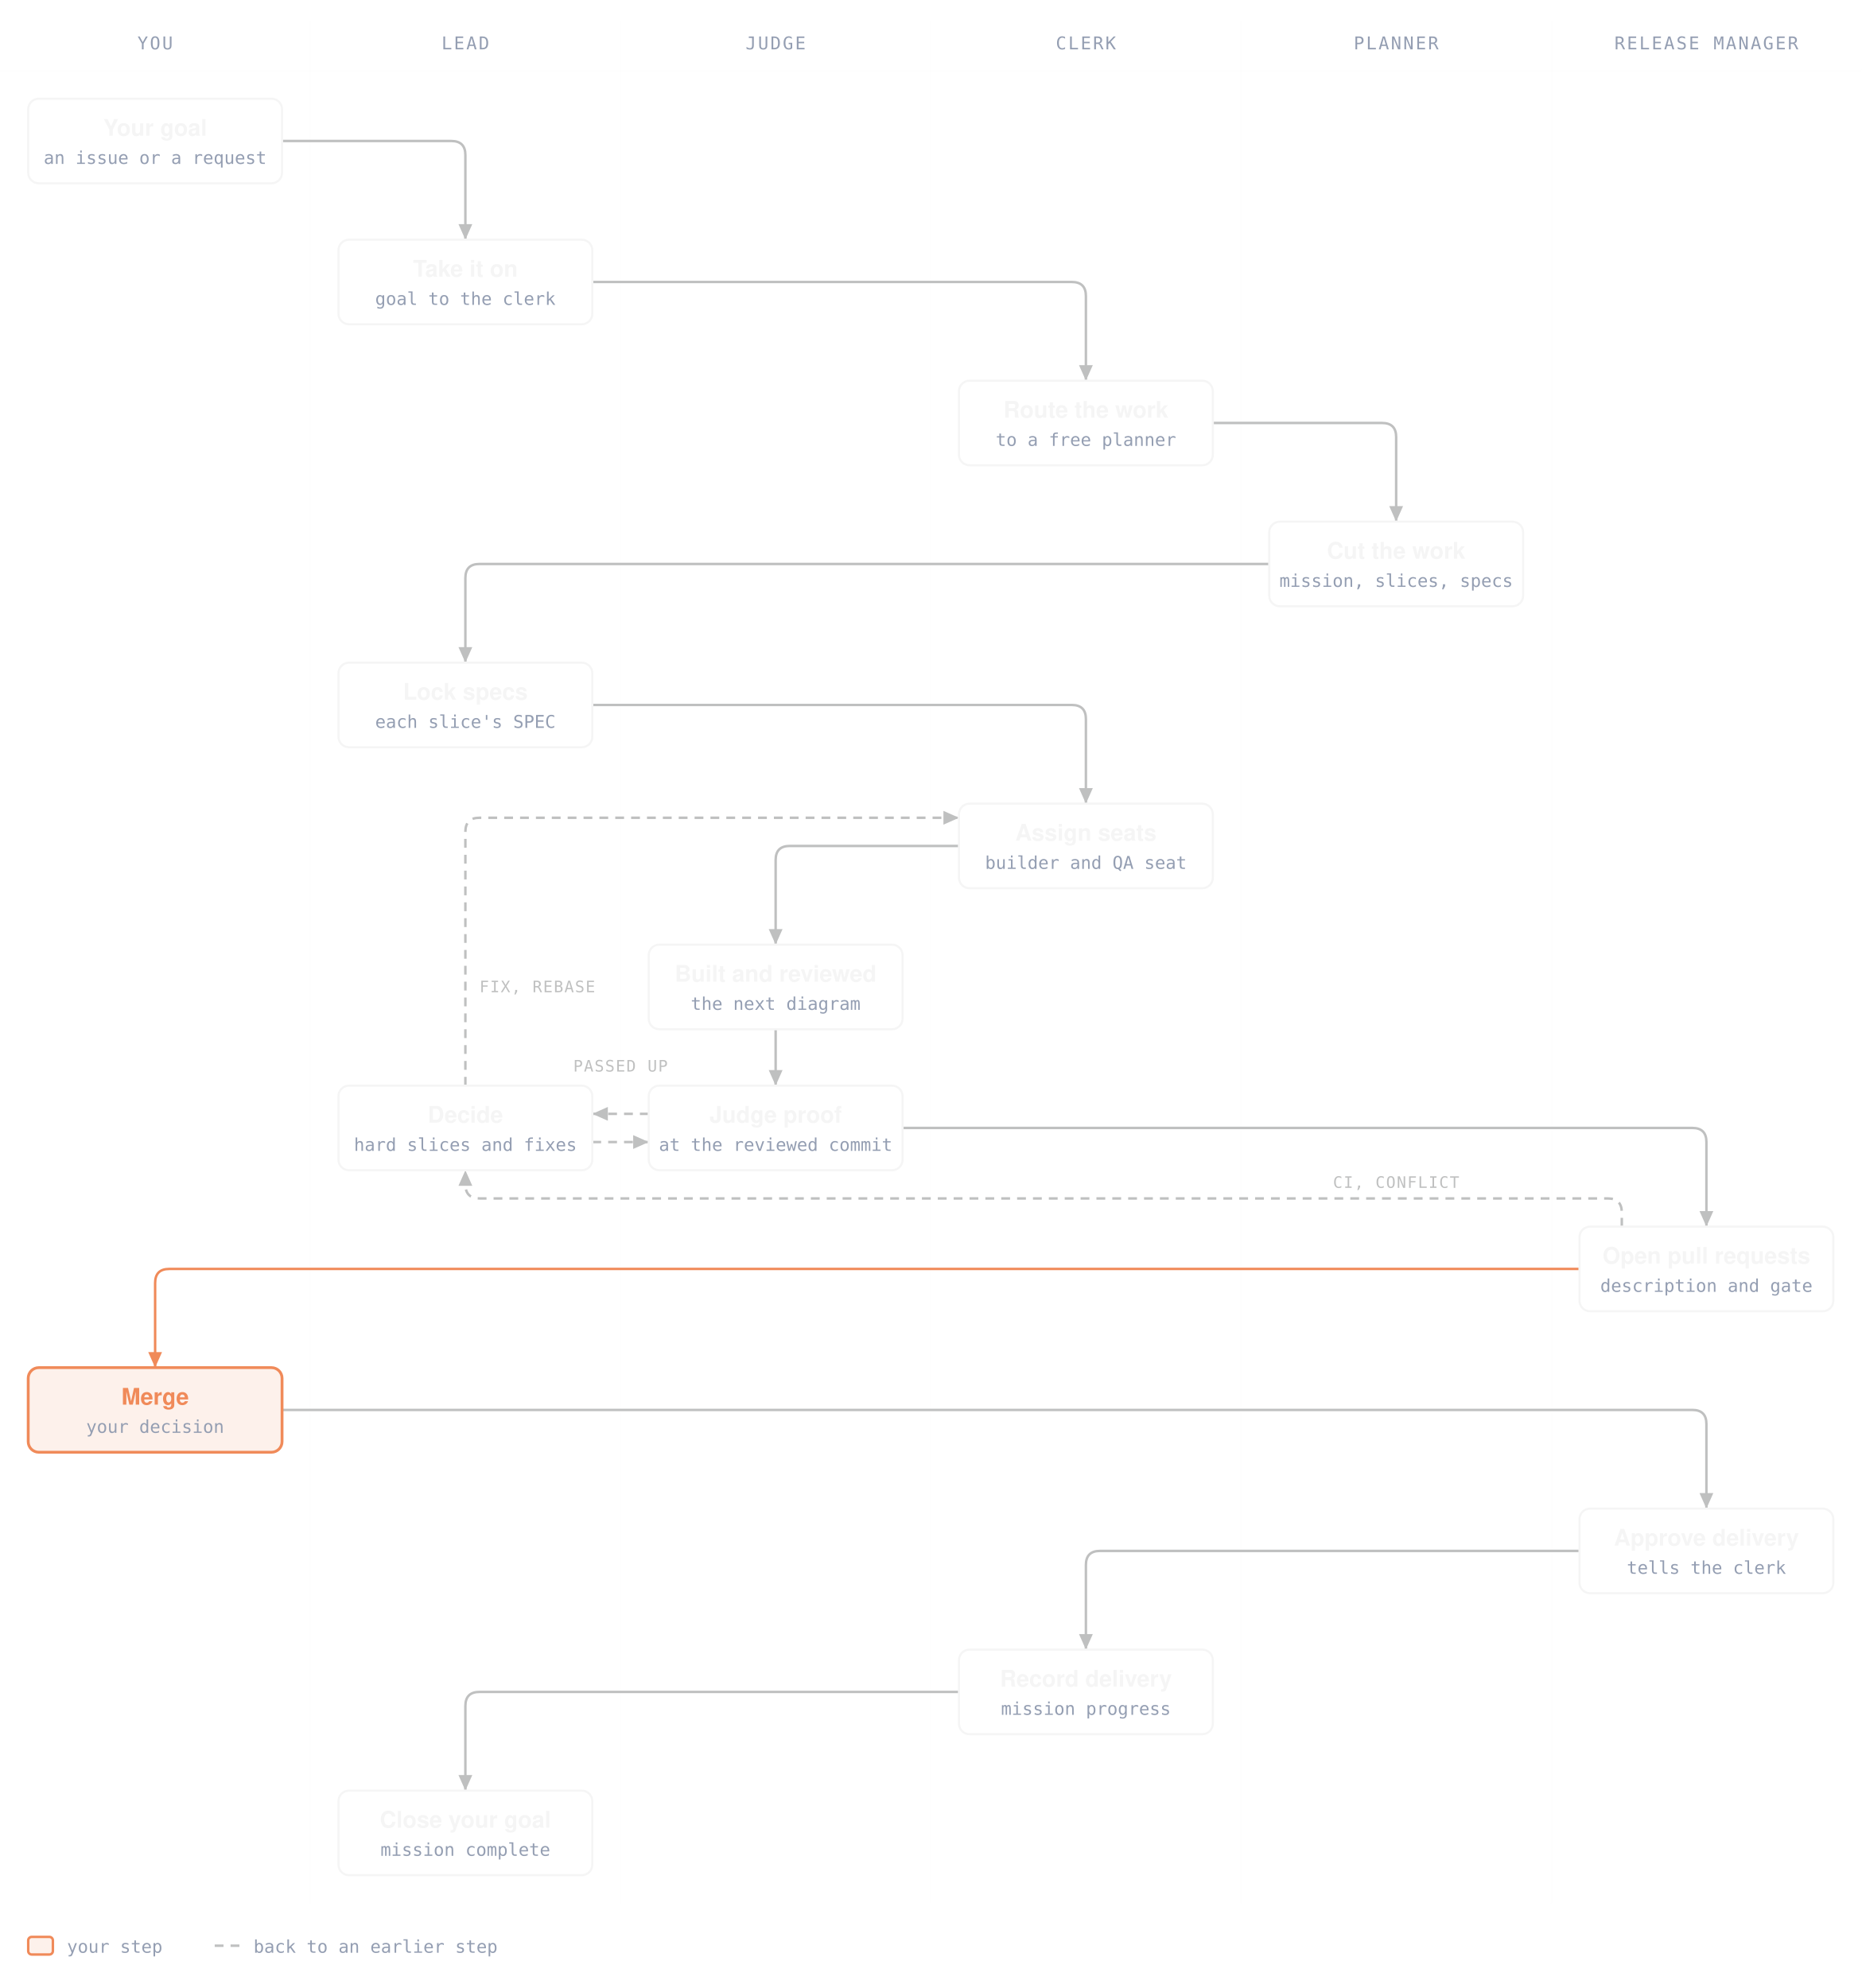
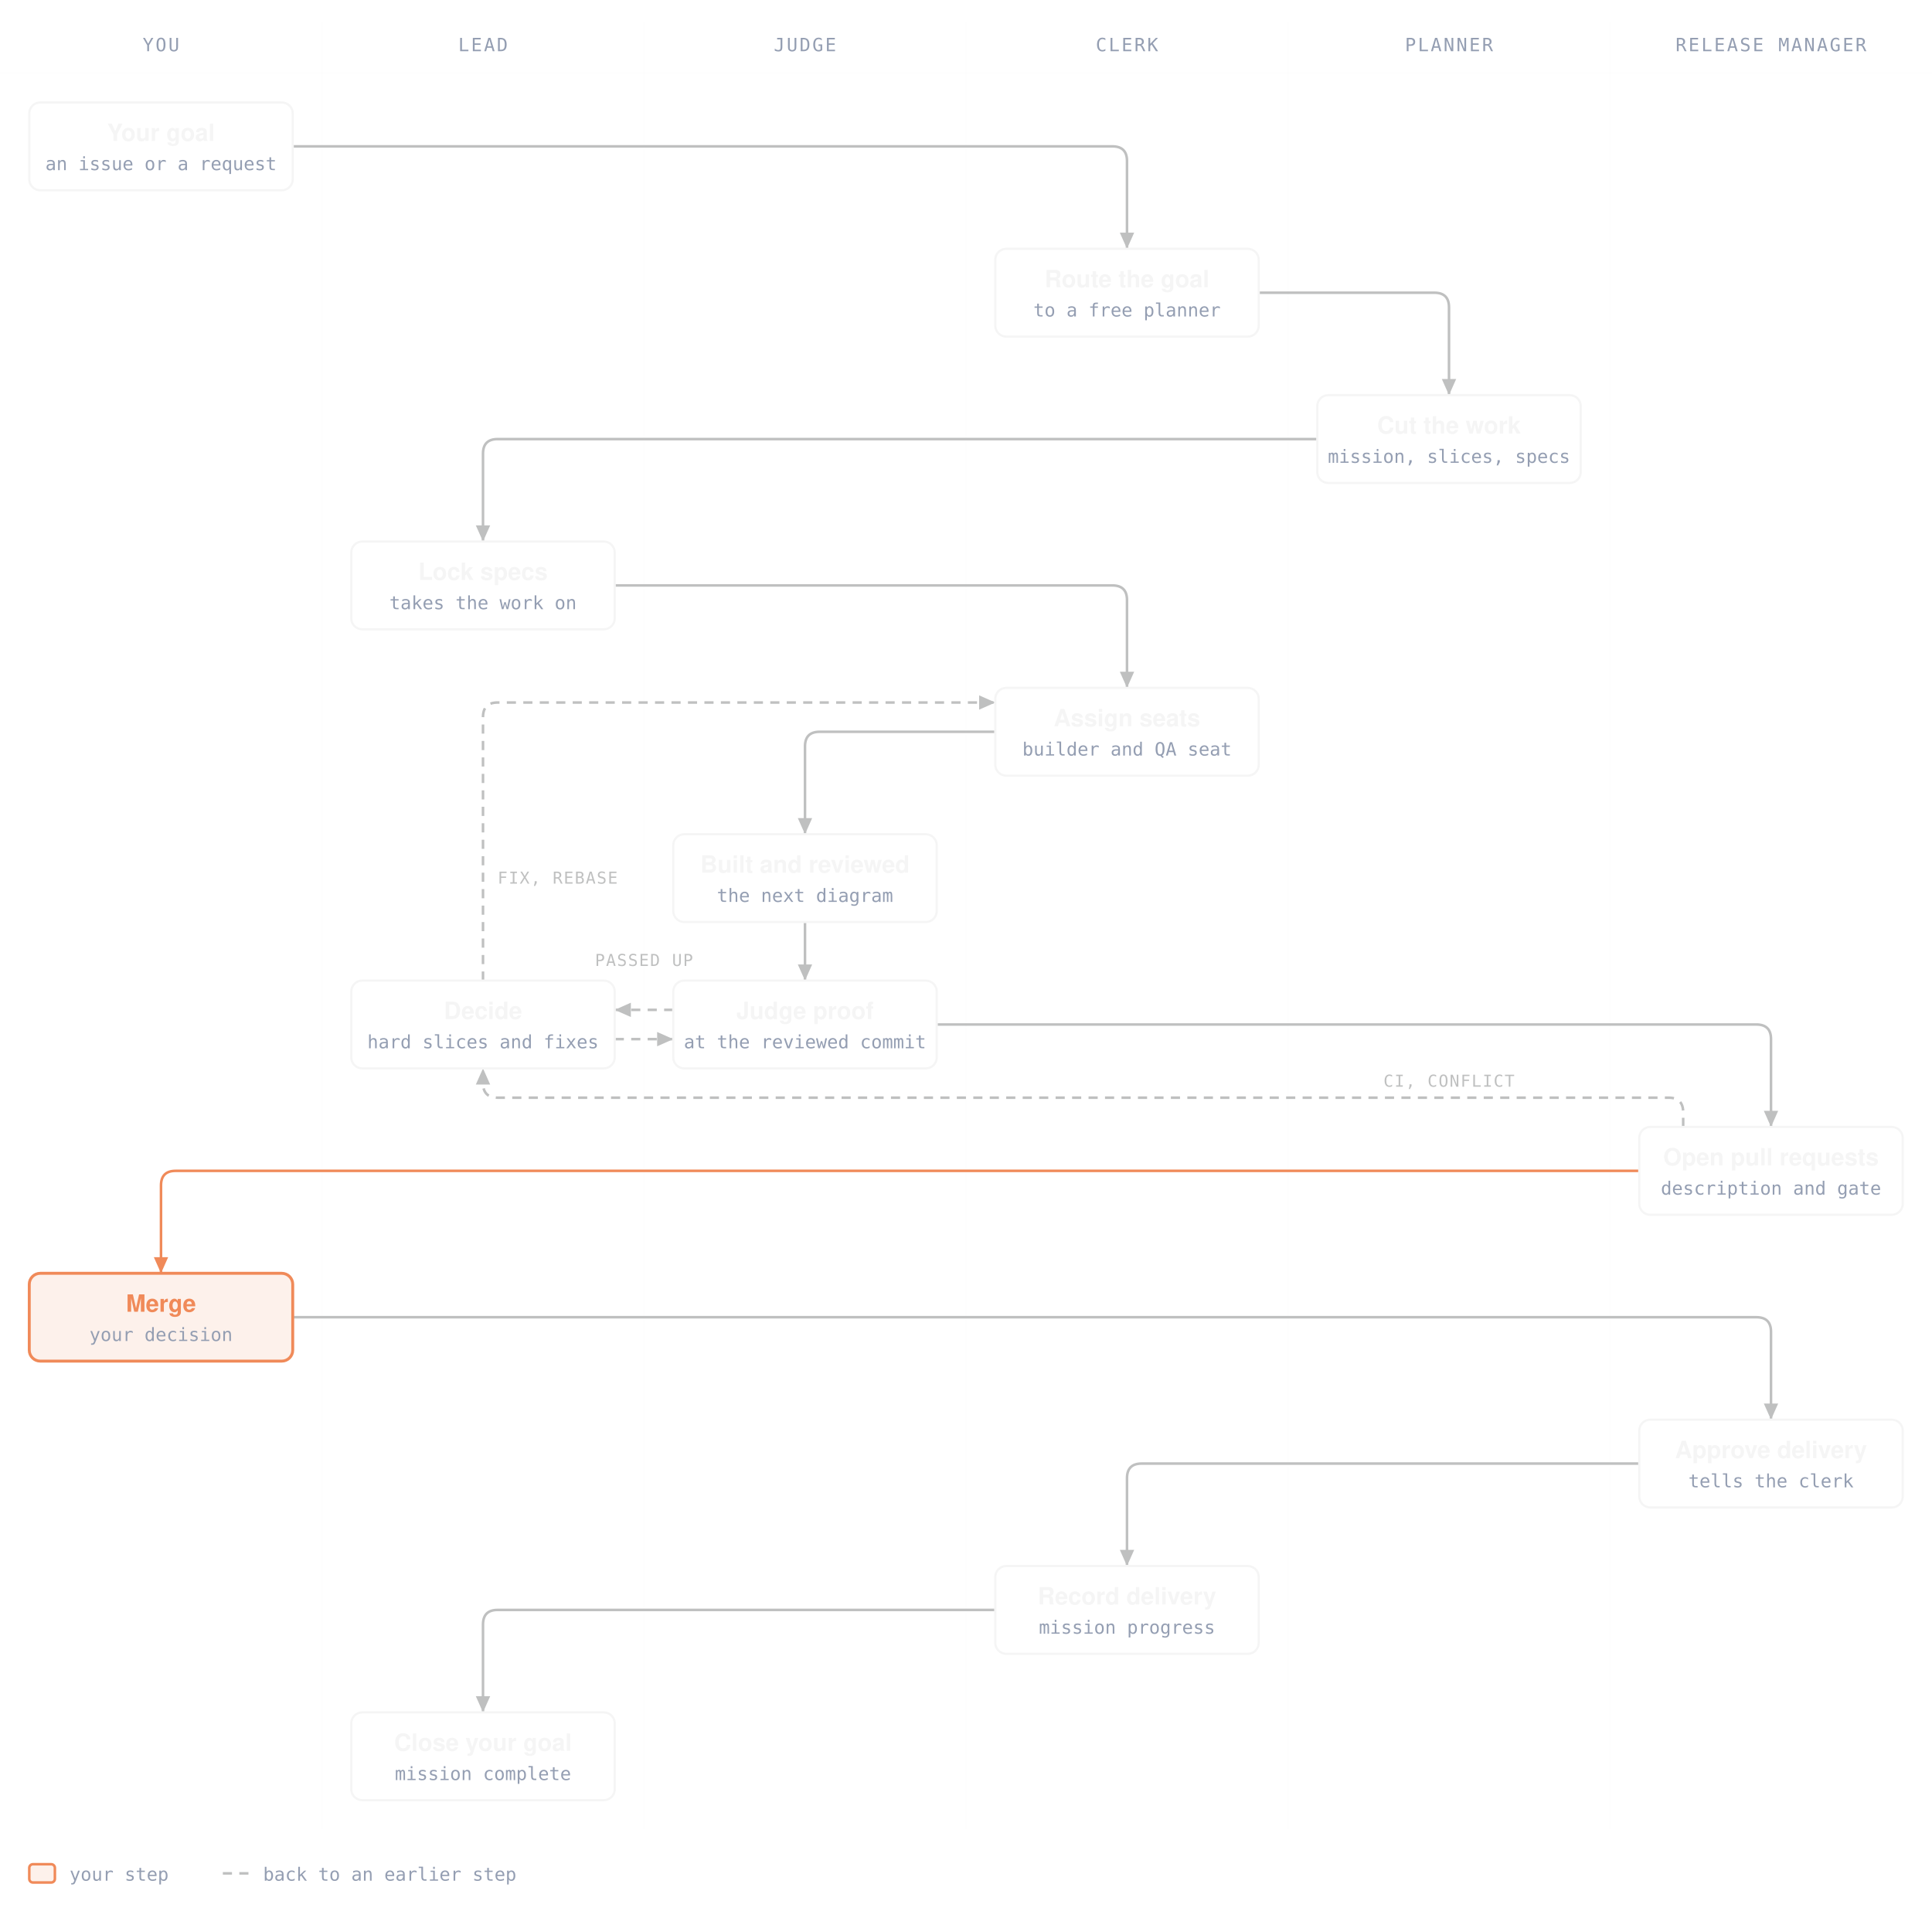
- <svg xmlns="http://www.w3.org/2000/svg" viewBox="0 0 1056 1128" width="1056" height="1128" role="img" aria-labelledby="how-the-work-moves-dark-title how-the-work-moves-dark-desc">
+ <svg xmlns="http://www.w3.org/2000/svg" viewBox="0 0 1056 1048" width="1056" height="1048" role="img" aria-labelledby="how-the-work-moves-dark-title how-the-work-moves-dark-desc">
  <defs>
    <marker id="how-the-work-moves-dark-arrow-muted" viewBox="0 0 10 10" refX="9" refY="5" markerWidth="7" markerHeight="7" orient="auto-start-reverse">
      <path d="M0,1 L9,5 L0,9 z" fill="#bfc0c0" />
    </marker>
    <marker id="how-the-work-moves-dark-arrow-accent" viewBox="0 0 10 10" refX="9" refY="5" markerWidth="7" markerHeight="7" orient="auto-start-reverse">
      <path d="M0,1 L9,5 L0,9 z" fill="#f08a59" />
    </marker>
  </defs>
-   <line x1="176" y1="12" x2="176" y2="1080" stroke="rgba(245,245,245,0.16)" stroke-width="1" />
-   <line x1="352" y1="12" x2="352" y2="1080" stroke="rgba(245,245,245,0.16)" stroke-width="1" />
-   <line x1="528" y1="12" x2="528" y2="1080" stroke="rgba(245,245,245,0.16)" stroke-width="1" />
-   <line x1="704" y1="12" x2="704" y2="1080" stroke="rgba(245,245,245,0.16)" stroke-width="1" />
-   <line x1="880" y1="12" x2="880" y2="1080" stroke="rgba(245,245,245,0.16)" stroke-width="1" />
+   <line x1="176" y1="12" x2="176" y2="1000" stroke="rgba(245,245,245,0.16)" stroke-width="1" />
+   <line x1="352" y1="12" x2="352" y2="1000" stroke="rgba(245,245,245,0.16)" stroke-width="1" />
+   <line x1="528" y1="12" x2="528" y2="1000" stroke="rgba(245,245,245,0.16)" stroke-width="1" />
+   <line x1="704" y1="12" x2="704" y2="1000" stroke="rgba(245,245,245,0.16)" stroke-width="1" />
+   <line x1="880" y1="12" x2="880" y2="1000" stroke="rgba(245,245,245,0.16)" stroke-width="1" />
  <line x1="0" y1="40" x2="1056" y2="40" stroke="rgba(245,245,245,0.16)" stroke-width="1" />
-   <path d="M160,80 L256,80 Q264,80 264,88 L264,136" fill="none" stroke="#bfc0c0" stroke-width="1.4" marker-end="url(#how-the-work-moves-dark-arrow-muted)" />
-   <path d="M336,160 L608,160 Q616,160 616,168 L616,216" fill="none" stroke="#bfc0c0" stroke-width="1.4" marker-end="url(#how-the-work-moves-dark-arrow-muted)" />
-   <path d="M688,240 L784,240 Q792,240 792,248 L792,296" fill="none" stroke="#bfc0c0" stroke-width="1.4" marker-end="url(#how-the-work-moves-dark-arrow-muted)" />
-   <path d="M720,320 L272,320 Q264,320 264,328 L264,376" fill="none" stroke="#bfc0c0" stroke-width="1.4" marker-end="url(#how-the-work-moves-dark-arrow-muted)" />
-   <path d="M336,400 L608,400 Q616,400 616,408 L616,456" fill="none" stroke="#bfc0c0" stroke-width="1.4" marker-end="url(#how-the-work-moves-dark-arrow-muted)" />
-   <path d="M544,480 L448,480 Q440,480 440,488 L440,536" fill="none" stroke="#bfc0c0" stroke-width="1.4" marker-end="url(#how-the-work-moves-dark-arrow-muted)" />
-   <path d="M440,584 L440,616" fill="none" stroke="#bfc0c0" stroke-width="1.4" marker-end="url(#how-the-work-moves-dark-arrow-muted)" />
-   <path d="M512,640 L960,640 Q968,640 968,648 L968,696" fill="none" stroke="#bfc0c0" stroke-width="1.4" marker-end="url(#how-the-work-moves-dark-arrow-muted)" />
-   <path d="M896,720 L96,720 Q88,720 88,728 L88,776" fill="none" stroke="#f08a59" stroke-width="1.4" marker-end="url(#how-the-work-moves-dark-arrow-accent)" />
-   <path d="M160,800 L960,800 Q968,800 968,808 L968,856" fill="none" stroke="#bfc0c0" stroke-width="1.4" marker-end="url(#how-the-work-moves-dark-arrow-muted)" />
-   <path d="M896,880 L624,880 Q616,880 616,888 L616,936" fill="none" stroke="#bfc0c0" stroke-width="1.4" marker-end="url(#how-the-work-moves-dark-arrow-muted)" />
-   <path d="M544,960 L272,960 Q264,960 264,968 L264,1016" fill="none" stroke="#bfc0c0" stroke-width="1.4" marker-end="url(#how-the-work-moves-dark-arrow-muted)" />
-   <path d="M368,632 L336,632" fill="none" stroke="#bfc0c0" stroke-width="1.4" stroke-dasharray="5,4" marker-end="url(#how-the-work-moves-dark-arrow-muted)" />
-   <path d="M336,648 L368,648" fill="none" stroke="#bfc0c0" stroke-width="1.4" stroke-dasharray="5,4" marker-end="url(#how-the-work-moves-dark-arrow-muted)" />
-   <path d="M920,696 L920,688 Q920,680 912,680 L272,680 Q264,680 264,672 L264,664" fill="none" stroke="#bfc0c0" stroke-width="1.4" stroke-dasharray="5,4" marker-end="url(#how-the-work-moves-dark-arrow-muted)" />
-   <path d="M264,616 L264,472 Q264,464 272,464 L544,464" fill="none" stroke="#bfc0c0" stroke-width="1.4" stroke-dasharray="5,4" marker-end="url(#how-the-work-moves-dark-arrow-muted)" />
+   <path d="M160,80 L608,80 Q616,80 616,88 L616,136" fill="none" stroke="#bfc0c0" stroke-width="1.4" marker-end="url(#how-the-work-moves-dark-arrow-muted)" />
+   <path d="M688,160 L784,160 Q792,160 792,168 L792,216" fill="none" stroke="#bfc0c0" stroke-width="1.4" marker-end="url(#how-the-work-moves-dark-arrow-muted)" />
+   <path d="M720,240 L272,240 Q264,240 264,248 L264,296" fill="none" stroke="#bfc0c0" stroke-width="1.4" marker-end="url(#how-the-work-moves-dark-arrow-muted)" />
+   <path d="M336,320 L608,320 Q616,320 616,328 L616,376" fill="none" stroke="#bfc0c0" stroke-width="1.4" marker-end="url(#how-the-work-moves-dark-arrow-muted)" />
+   <path d="M544,400 L448,400 Q440,400 440,408 L440,456" fill="none" stroke="#bfc0c0" stroke-width="1.4" marker-end="url(#how-the-work-moves-dark-arrow-muted)" />
+   <path d="M440,504 L440,536" fill="none" stroke="#bfc0c0" stroke-width="1.4" marker-end="url(#how-the-work-moves-dark-arrow-muted)" />
+   <path d="M512,560 L960,560 Q968,560 968,568 L968,616" fill="none" stroke="#bfc0c0" stroke-width="1.4" marker-end="url(#how-the-work-moves-dark-arrow-muted)" />
+   <path d="M896,640 L96,640 Q88,640 88,648 L88,696" fill="none" stroke="#f08a59" stroke-width="1.4" marker-end="url(#how-the-work-moves-dark-arrow-accent)" />
+   <path d="M160,720 L960,720 Q968,720 968,728 L968,776" fill="none" stroke="#bfc0c0" stroke-width="1.4" marker-end="url(#how-the-work-moves-dark-arrow-muted)" />
+   <path d="M896,800 L624,800 Q616,800 616,808 L616,856" fill="none" stroke="#bfc0c0" stroke-width="1.4" marker-end="url(#how-the-work-moves-dark-arrow-muted)" />
+   <path d="M544,880 L272,880 Q264,880 264,888 L264,936" fill="none" stroke="#bfc0c0" stroke-width="1.4" marker-end="url(#how-the-work-moves-dark-arrow-muted)" />
+   <path d="M368,552 L336,552" fill="none" stroke="#bfc0c0" stroke-width="1.4" stroke-dasharray="5,4" marker-end="url(#how-the-work-moves-dark-arrow-muted)" />
+   <path d="M336,568 L368,568" fill="none" stroke="#bfc0c0" stroke-width="1.4" stroke-dasharray="5,4" marker-end="url(#how-the-work-moves-dark-arrow-muted)" />
+   <path d="M920,616 L920,608 Q920,600 912,600 L272,600 Q264,600 264,592 L264,584" fill="none" stroke="#bfc0c0" stroke-width="1.4" stroke-dasharray="5,4" marker-end="url(#how-the-work-moves-dark-arrow-muted)" />
+   <path d="M264,536 L264,392 Q264,384 272,384 L544,384" fill="none" stroke="#bfc0c0" stroke-width="1.4" stroke-dasharray="5,4" marker-end="url(#how-the-work-moves-dark-arrow-muted)" />
  <text x="88" y="28" font-family="'Geist Mono', ui-monospace, SFMono-Regular, Menlo, Consolas, monospace" font-size="10" font-weight="400" fill="#949eb2" text-anchor="middle" letter-spacing="1">YOU</text>
  <text x="264" y="28" font-family="'Geist Mono', ui-monospace, SFMono-Regular, Menlo, Consolas, monospace" font-size="10" font-weight="400" fill="#949eb2" text-anchor="middle" letter-spacing="1">LEAD</text>
  <text x="440" y="28" font-family="'Geist Mono', ui-monospace, SFMono-Regular, Menlo, Consolas, monospace" font-size="10" font-weight="400" fill="#949eb2" text-anchor="middle" letter-spacing="1">JUDGE</text>
  <text x="616" y="28" font-family="'Geist Mono', ui-monospace, SFMono-Regular, Menlo, Consolas, monospace" font-size="10" font-weight="400" fill="#949eb2" text-anchor="middle" letter-spacing="1">CLERK</text>
  <text x="792" y="28" font-family="'Geist Mono', ui-monospace, SFMono-Regular, Menlo, Consolas, monospace" font-size="10" font-weight="400" fill="#949eb2" text-anchor="middle" letter-spacing="1">PLANNER</text>
  <text x="968" y="28" font-family="'Geist Mono', ui-monospace, SFMono-Regular, Menlo, Consolas, monospace" font-size="10" font-weight="400" fill="#949eb2" text-anchor="middle" letter-spacing="1">RELEASE MANAGER</text>
  <rect x="16" y="56" width="144" height="48" rx="6" fill="rgba(255,255,255,0.05)" stroke="#f5f5f5" stroke-width="1.2" />
  <text x="88" y="77" font-family="Geist, system-ui, -apple-system, 'Segoe UI', Helvetica, Arial, sans-serif" font-size="13" font-weight="600" fill="#f5f5f5" text-anchor="middle">Your goal</text>
  <text x="88" y="93" font-family="'Geist Mono', ui-monospace, SFMono-Regular, Menlo, Consolas, monospace" font-size="10" font-weight="400" fill="#949eb2" text-anchor="middle">an issue or a request</text>
-   <rect x="192" y="136" width="144" height="48" rx="6" fill="rgba(255,255,255,0.05)" stroke="#f5f5f5" stroke-width="1.2" />
-   <text x="264" y="157" font-family="Geist, system-ui, -apple-system, 'Segoe UI', Helvetica, Arial, sans-serif" font-size="13" font-weight="600" fill="#f5f5f5" text-anchor="middle">Take it on</text>
-   <text x="264" y="173" font-family="'Geist Mono', ui-monospace, SFMono-Regular, Menlo, Consolas, monospace" font-size="10" font-weight="400" fill="#949eb2" text-anchor="middle">goal to the clerk</text>
-   <rect x="544" y="216" width="144" height="48" rx="6" fill="rgba(255,255,255,0.05)" stroke="#f5f5f5" stroke-width="1.2" />
-   <text x="616" y="237" font-family="Geist, system-ui, -apple-system, 'Segoe UI', Helvetica, Arial, sans-serif" font-size="13" font-weight="600" fill="#f5f5f5" text-anchor="middle">Route the work</text>
-   <text x="616" y="253" font-family="'Geist Mono', ui-monospace, SFMono-Regular, Menlo, Consolas, monospace" font-size="10" font-weight="400" fill="#949eb2" text-anchor="middle">to a free planner</text>
-   <rect x="720" y="296" width="144" height="48" rx="6" fill="rgba(255,255,255,0.05)" stroke="#f5f5f5" stroke-width="1.2" />
-   <text x="792" y="317" font-family="Geist, system-ui, -apple-system, 'Segoe UI', Helvetica, Arial, sans-serif" font-size="13" font-weight="600" fill="#f5f5f5" text-anchor="middle">Cut the work</text>
-   <text x="792" y="333" font-family="'Geist Mono', ui-monospace, SFMono-Regular, Menlo, Consolas, monospace" font-size="10" font-weight="400" fill="#949eb2" text-anchor="middle">mission, slices, specs</text>
-   <rect x="192" y="376" width="144" height="48" rx="6" fill="rgba(255,255,255,0.05)" stroke="#f5f5f5" stroke-width="1.2" />
-   <text x="264" y="397" font-family="Geist, system-ui, -apple-system, 'Segoe UI', Helvetica, Arial, sans-serif" font-size="13" font-weight="600" fill="#f5f5f5" text-anchor="middle">Lock specs</text>
-   <text x="264" y="413" font-family="'Geist Mono', ui-monospace, SFMono-Regular, Menlo, Consolas, monospace" font-size="10" font-weight="400" fill="#949eb2" text-anchor="middle">each slice's SPEC</text>
-   <rect x="544" y="456" width="144" height="48" rx="6" fill="rgba(255,255,255,0.05)" stroke="#f5f5f5" stroke-width="1.2" />
-   <text x="616" y="477" font-family="Geist, system-ui, -apple-system, 'Segoe UI', Helvetica, Arial, sans-serif" font-size="13" font-weight="600" fill="#f5f5f5" text-anchor="middle">Assign seats</text>
-   <text x="616" y="493" font-family="'Geist Mono', ui-monospace, SFMono-Regular, Menlo, Consolas, monospace" font-size="10" font-weight="400" fill="#949eb2" text-anchor="middle">builder and QA seat</text>
+   <rect x="544" y="136" width="144" height="48" rx="6" fill="rgba(255,255,255,0.05)" stroke="#f5f5f5" stroke-width="1.2" />
+   <text x="616" y="157" font-family="Geist, system-ui, -apple-system, 'Segoe UI', Helvetica, Arial, sans-serif" font-size="13" font-weight="600" fill="#f5f5f5" text-anchor="middle">Route the goal</text>
+   <text x="616" y="173" font-family="'Geist Mono', ui-monospace, SFMono-Regular, Menlo, Consolas, monospace" font-size="10" font-weight="400" fill="#949eb2" text-anchor="middle">to a free planner</text>
+   <rect x="720" y="216" width="144" height="48" rx="6" fill="rgba(255,255,255,0.05)" stroke="#f5f5f5" stroke-width="1.2" />
+   <text x="792" y="237" font-family="Geist, system-ui, -apple-system, 'Segoe UI', Helvetica, Arial, sans-serif" font-size="13" font-weight="600" fill="#f5f5f5" text-anchor="middle">Cut the work</text>
+   <text x="792" y="253" font-family="'Geist Mono', ui-monospace, SFMono-Regular, Menlo, Consolas, monospace" font-size="10" font-weight="400" fill="#949eb2" text-anchor="middle">mission, slices, specs</text>
+   <rect x="192" y="296" width="144" height="48" rx="6" fill="rgba(255,255,255,0.05)" stroke="#f5f5f5" stroke-width="1.2" />
+   <text x="264" y="317" font-family="Geist, system-ui, -apple-system, 'Segoe UI', Helvetica, Arial, sans-serif" font-size="13" font-weight="600" fill="#f5f5f5" text-anchor="middle">Lock specs</text>
+   <text x="264" y="333" font-family="'Geist Mono', ui-monospace, SFMono-Regular, Menlo, Consolas, monospace" font-size="10" font-weight="400" fill="#949eb2" text-anchor="middle">takes the work on</text>
+   <rect x="544" y="376" width="144" height="48" rx="6" fill="rgba(255,255,255,0.05)" stroke="#f5f5f5" stroke-width="1.2" />
+   <text x="616" y="397" font-family="Geist, system-ui, -apple-system, 'Segoe UI', Helvetica, Arial, sans-serif" font-size="13" font-weight="600" fill="#f5f5f5" text-anchor="middle">Assign seats</text>
+   <text x="616" y="413" font-family="'Geist Mono', ui-monospace, SFMono-Regular, Menlo, Consolas, monospace" font-size="10" font-weight="400" fill="#949eb2" text-anchor="middle">builder and QA seat</text>
+   <rect x="368" y="456" width="144" height="48" rx="6" fill="rgba(255,255,255,0.05)" stroke="#f5f5f5" stroke-width="1.2" />
+   <text x="440" y="477" font-family="Geist, system-ui, -apple-system, 'Segoe UI', Helvetica, Arial, sans-serif" font-size="13" font-weight="600" fill="#f5f5f5" text-anchor="middle">Built and reviewed</text>
+   <text x="440" y="493" font-family="'Geist Mono', ui-monospace, SFMono-Regular, Menlo, Consolas, monospace" font-size="10" font-weight="400" fill="#949eb2" text-anchor="middle">the next diagram</text>
  <rect x="368" y="536" width="144" height="48" rx="6" fill="rgba(255,255,255,0.05)" stroke="#f5f5f5" stroke-width="1.2" />
-   <text x="440" y="557" font-family="Geist, system-ui, -apple-system, 'Segoe UI', Helvetica, Arial, sans-serif" font-size="13" font-weight="600" fill="#f5f5f5" text-anchor="middle">Built and reviewed</text>
-   <text x="440" y="573" font-family="'Geist Mono', ui-monospace, SFMono-Regular, Menlo, Consolas, monospace" font-size="10" font-weight="400" fill="#949eb2" text-anchor="middle">the next diagram</text>
-   <rect x="368" y="616" width="144" height="48" rx="6" fill="rgba(255,255,255,0.05)" stroke="#f5f5f5" stroke-width="1.2" />
-   <text x="440" y="637" font-family="Geist, system-ui, -apple-system, 'Segoe UI', Helvetica, Arial, sans-serif" font-size="13" font-weight="600" fill="#f5f5f5" text-anchor="middle">Judge proof</text>
-   <text x="440" y="653" font-family="'Geist Mono', ui-monospace, SFMono-Regular, Menlo, Consolas, monospace" font-size="10" font-weight="400" fill="#949eb2" text-anchor="middle">at the reviewed commit</text>
-   <rect x="896" y="696" width="144" height="48" rx="6" fill="rgba(255,255,255,0.05)" stroke="#f5f5f5" stroke-width="1.2" />
-   <text x="968" y="717" font-family="Geist, system-ui, -apple-system, 'Segoe UI', Helvetica, Arial, sans-serif" font-size="13" font-weight="600" fill="#f5f5f5" text-anchor="middle">Open pull requests</text>
-   <text x="968" y="733" font-family="'Geist Mono', ui-monospace, SFMono-Regular, Menlo, Consolas, monospace" font-size="10" font-weight="400" fill="#949eb2" text-anchor="middle">description and gate</text>
-   <rect x="16" y="776" width="144" height="48" rx="6" fill="rgba(240,138,89,0.12)" stroke="#f08a59" stroke-width="1.6" />
-   <text x="88" y="797" font-family="Geist, system-ui, -apple-system, 'Segoe UI', Helvetica, Arial, sans-serif" font-size="13" font-weight="600" fill="#f08a59" text-anchor="middle">Merge</text>
-   <text x="88" y="813" font-family="'Geist Mono', ui-monospace, SFMono-Regular, Menlo, Consolas, monospace" font-size="10" font-weight="400" fill="#949eb2" text-anchor="middle">your decision</text>
-   <rect x="896" y="856" width="144" height="48" rx="6" fill="rgba(255,255,255,0.05)" stroke="#f5f5f5" stroke-width="1.2" />
-   <text x="968" y="877" font-family="Geist, system-ui, -apple-system, 'Segoe UI', Helvetica, Arial, sans-serif" font-size="13" font-weight="600" fill="#f5f5f5" text-anchor="middle">Approve delivery</text>
-   <text x="968" y="893" font-family="'Geist Mono', ui-monospace, SFMono-Regular, Menlo, Consolas, monospace" font-size="10" font-weight="400" fill="#949eb2" text-anchor="middle">tells the clerk</text>
-   <rect x="544" y="936" width="144" height="48" rx="6" fill="rgba(255,255,255,0.05)" stroke="#f5f5f5" stroke-width="1.2" />
-   <text x="616" y="957" font-family="Geist, system-ui, -apple-system, 'Segoe UI', Helvetica, Arial, sans-serif" font-size="13" font-weight="600" fill="#f5f5f5" text-anchor="middle">Record delivery</text>
-   <text x="616" y="973" font-family="'Geist Mono', ui-monospace, SFMono-Regular, Menlo, Consolas, monospace" font-size="10" font-weight="400" fill="#949eb2" text-anchor="middle">mission progress</text>
-   <rect x="192" y="1016" width="144" height="48" rx="6" fill="rgba(255,255,255,0.05)" stroke="#f5f5f5" stroke-width="1.2" />
-   <text x="264" y="1037" font-family="Geist, system-ui, -apple-system, 'Segoe UI', Helvetica, Arial, sans-serif" font-size="13" font-weight="600" fill="#f5f5f5" text-anchor="middle">Close your goal</text>
-   <text x="264" y="1053" font-family="'Geist Mono', ui-monospace, SFMono-Regular, Menlo, Consolas, monospace" font-size="10" font-weight="400" fill="#949eb2" text-anchor="middle">mission complete</text>
-   <rect x="192" y="616" width="144" height="48" rx="6" fill="rgba(255,255,255,0.05)" stroke="#f5f5f5" stroke-width="1.2" />
-   <text x="264" y="637" font-family="Geist, system-ui, -apple-system, 'Segoe UI', Helvetica, Arial, sans-serif" font-size="13" font-weight="600" fill="#f5f5f5" text-anchor="middle">Decide</text>
-   <text x="264" y="653" font-family="'Geist Mono', ui-monospace, SFMono-Regular, Menlo, Consolas, monospace" font-size="10" font-weight="400" fill="#949eb2" text-anchor="middle">hard slices and fixes</text>
-   <text x="352" y="608" font-family="'Geist Mono', ui-monospace, SFMono-Regular, Menlo, Consolas, monospace" font-size="9" font-weight="400" fill="#bfc0c0" text-anchor="middle" letter-spacing="0.6">PASSED UP</text>
-   <text x="792" y="674" font-family="'Geist Mono', ui-monospace, SFMono-Regular, Menlo, Consolas, monospace" font-size="9" font-weight="400" fill="#bfc0c0" text-anchor="middle" letter-spacing="0.6">CI, CONFLICT</text>
-   <text x="272" y="563" font-family="'Geist Mono', ui-monospace, SFMono-Regular, Menlo, Consolas, monospace" font-size="9" font-weight="400" fill="#bfc0c0" text-anchor="start" letter-spacing="0.6">FIX, REBASE</text>
-   <rect x="16" y="1099" width="14" height="10" rx="2" fill="rgba(240,138,89,0.12)" stroke="#f08a59" stroke-width="1.4" />
-   <text x="38" y="1108" font-family="'Geist Mono', ui-monospace, SFMono-Regular, Menlo, Consolas, monospace" font-size="10" fill="#949eb2">your step</text>
-   <line x1="121.8" y1="1104" x2="137.8" y2="1104" stroke="#bfc0c0" stroke-width="1.4" stroke-dasharray="5,4" />
-   <text x="143.8" y="1108" font-family="'Geist Mono', ui-monospace, SFMono-Regular, Menlo, Consolas, monospace" font-size="10" fill="#949eb2">back to an earlier step</text>
+   <text x="440" y="557" font-family="Geist, system-ui, -apple-system, 'Segoe UI', Helvetica, Arial, sans-serif" font-size="13" font-weight="600" fill="#f5f5f5" text-anchor="middle">Judge proof</text>
+   <text x="440" y="573" font-family="'Geist Mono', ui-monospace, SFMono-Regular, Menlo, Consolas, monospace" font-size="10" font-weight="400" fill="#949eb2" text-anchor="middle">at the reviewed commit</text>
+   <rect x="896" y="616" width="144" height="48" rx="6" fill="rgba(255,255,255,0.05)" stroke="#f5f5f5" stroke-width="1.2" />
+   <text x="968" y="637" font-family="Geist, system-ui, -apple-system, 'Segoe UI', Helvetica, Arial, sans-serif" font-size="13" font-weight="600" fill="#f5f5f5" text-anchor="middle">Open pull requests</text>
+   <text x="968" y="653" font-family="'Geist Mono', ui-monospace, SFMono-Regular, Menlo, Consolas, monospace" font-size="10" font-weight="400" fill="#949eb2" text-anchor="middle">description and gate</text>
+   <rect x="16" y="696" width="144" height="48" rx="6" fill="rgba(240,138,89,0.12)" stroke="#f08a59" stroke-width="1.6" />
+   <text x="88" y="717" font-family="Geist, system-ui, -apple-system, 'Segoe UI', Helvetica, Arial, sans-serif" font-size="13" font-weight="600" fill="#f08a59" text-anchor="middle">Merge</text>
+   <text x="88" y="733" font-family="'Geist Mono', ui-monospace, SFMono-Regular, Menlo, Consolas, monospace" font-size="10" font-weight="400" fill="#949eb2" text-anchor="middle">your decision</text>
+   <rect x="896" y="776" width="144" height="48" rx="6" fill="rgba(255,255,255,0.05)" stroke="#f5f5f5" stroke-width="1.2" />
+   <text x="968" y="797" font-family="Geist, system-ui, -apple-system, 'Segoe UI', Helvetica, Arial, sans-serif" font-size="13" font-weight="600" fill="#f5f5f5" text-anchor="middle">Approve delivery</text>
+   <text x="968" y="813" font-family="'Geist Mono', ui-monospace, SFMono-Regular, Menlo, Consolas, monospace" font-size="10" font-weight="400" fill="#949eb2" text-anchor="middle">tells the clerk</text>
+   <rect x="544" y="856" width="144" height="48" rx="6" fill="rgba(255,255,255,0.05)" stroke="#f5f5f5" stroke-width="1.2" />
+   <text x="616" y="877" font-family="Geist, system-ui, -apple-system, 'Segoe UI', Helvetica, Arial, sans-serif" font-size="13" font-weight="600" fill="#f5f5f5" text-anchor="middle">Record delivery</text>
+   <text x="616" y="893" font-family="'Geist Mono', ui-monospace, SFMono-Regular, Menlo, Consolas, monospace" font-size="10" font-weight="400" fill="#949eb2" text-anchor="middle">mission progress</text>
+   <rect x="192" y="936" width="144" height="48" rx="6" fill="rgba(255,255,255,0.05)" stroke="#f5f5f5" stroke-width="1.2" />
+   <text x="264" y="957" font-family="Geist, system-ui, -apple-system, 'Segoe UI', Helvetica, Arial, sans-serif" font-size="13" font-weight="600" fill="#f5f5f5" text-anchor="middle">Close your goal</text>
+   <text x="264" y="973" font-family="'Geist Mono', ui-monospace, SFMono-Regular, Menlo, Consolas, monospace" font-size="10" font-weight="400" fill="#949eb2" text-anchor="middle">mission complete</text>
+   <rect x="192" y="536" width="144" height="48" rx="6" fill="rgba(255,255,255,0.05)" stroke="#f5f5f5" stroke-width="1.2" />
+   <text x="264" y="557" font-family="Geist, system-ui, -apple-system, 'Segoe UI', Helvetica, Arial, sans-serif" font-size="13" font-weight="600" fill="#f5f5f5" text-anchor="middle">Decide</text>
+   <text x="264" y="573" font-family="'Geist Mono', ui-monospace, SFMono-Regular, Menlo, Consolas, monospace" font-size="10" font-weight="400" fill="#949eb2" text-anchor="middle">hard slices and fixes</text>
+   <text x="352" y="528" font-family="'Geist Mono', ui-monospace, SFMono-Regular, Menlo, Consolas, monospace" font-size="9" font-weight="400" fill="#bfc0c0" text-anchor="middle" letter-spacing="0.6">PASSED UP</text>
+   <text x="792" y="594" font-family="'Geist Mono', ui-monospace, SFMono-Regular, Menlo, Consolas, monospace" font-size="9" font-weight="400" fill="#bfc0c0" text-anchor="middle" letter-spacing="0.6">CI, CONFLICT</text>
+   <text x="272" y="483" font-family="'Geist Mono', ui-monospace, SFMono-Regular, Menlo, Consolas, monospace" font-size="9" font-weight="400" fill="#bfc0c0" text-anchor="start" letter-spacing="0.6">FIX, REBASE</text>
+   <rect x="16" y="1019" width="14" height="10" rx="2" fill="rgba(240,138,89,0.12)" stroke="#f08a59" stroke-width="1.4" />
+   <text x="38" y="1028" font-family="'Geist Mono', ui-monospace, SFMono-Regular, Menlo, Consolas, monospace" font-size="10" fill="#949eb2">your step</text>
+   <line x1="121.8" y1="1024" x2="137.8" y2="1024" stroke="#bfc0c0" stroke-width="1.4" stroke-dasharray="5,4" />
+   <text x="143.8" y="1028" font-family="'Geist Mono', ui-monospace, SFMono-Regular, Menlo, Consolas, monospace" font-size="10" fill="#949eb2">back to an earlier step</text>
</svg>
